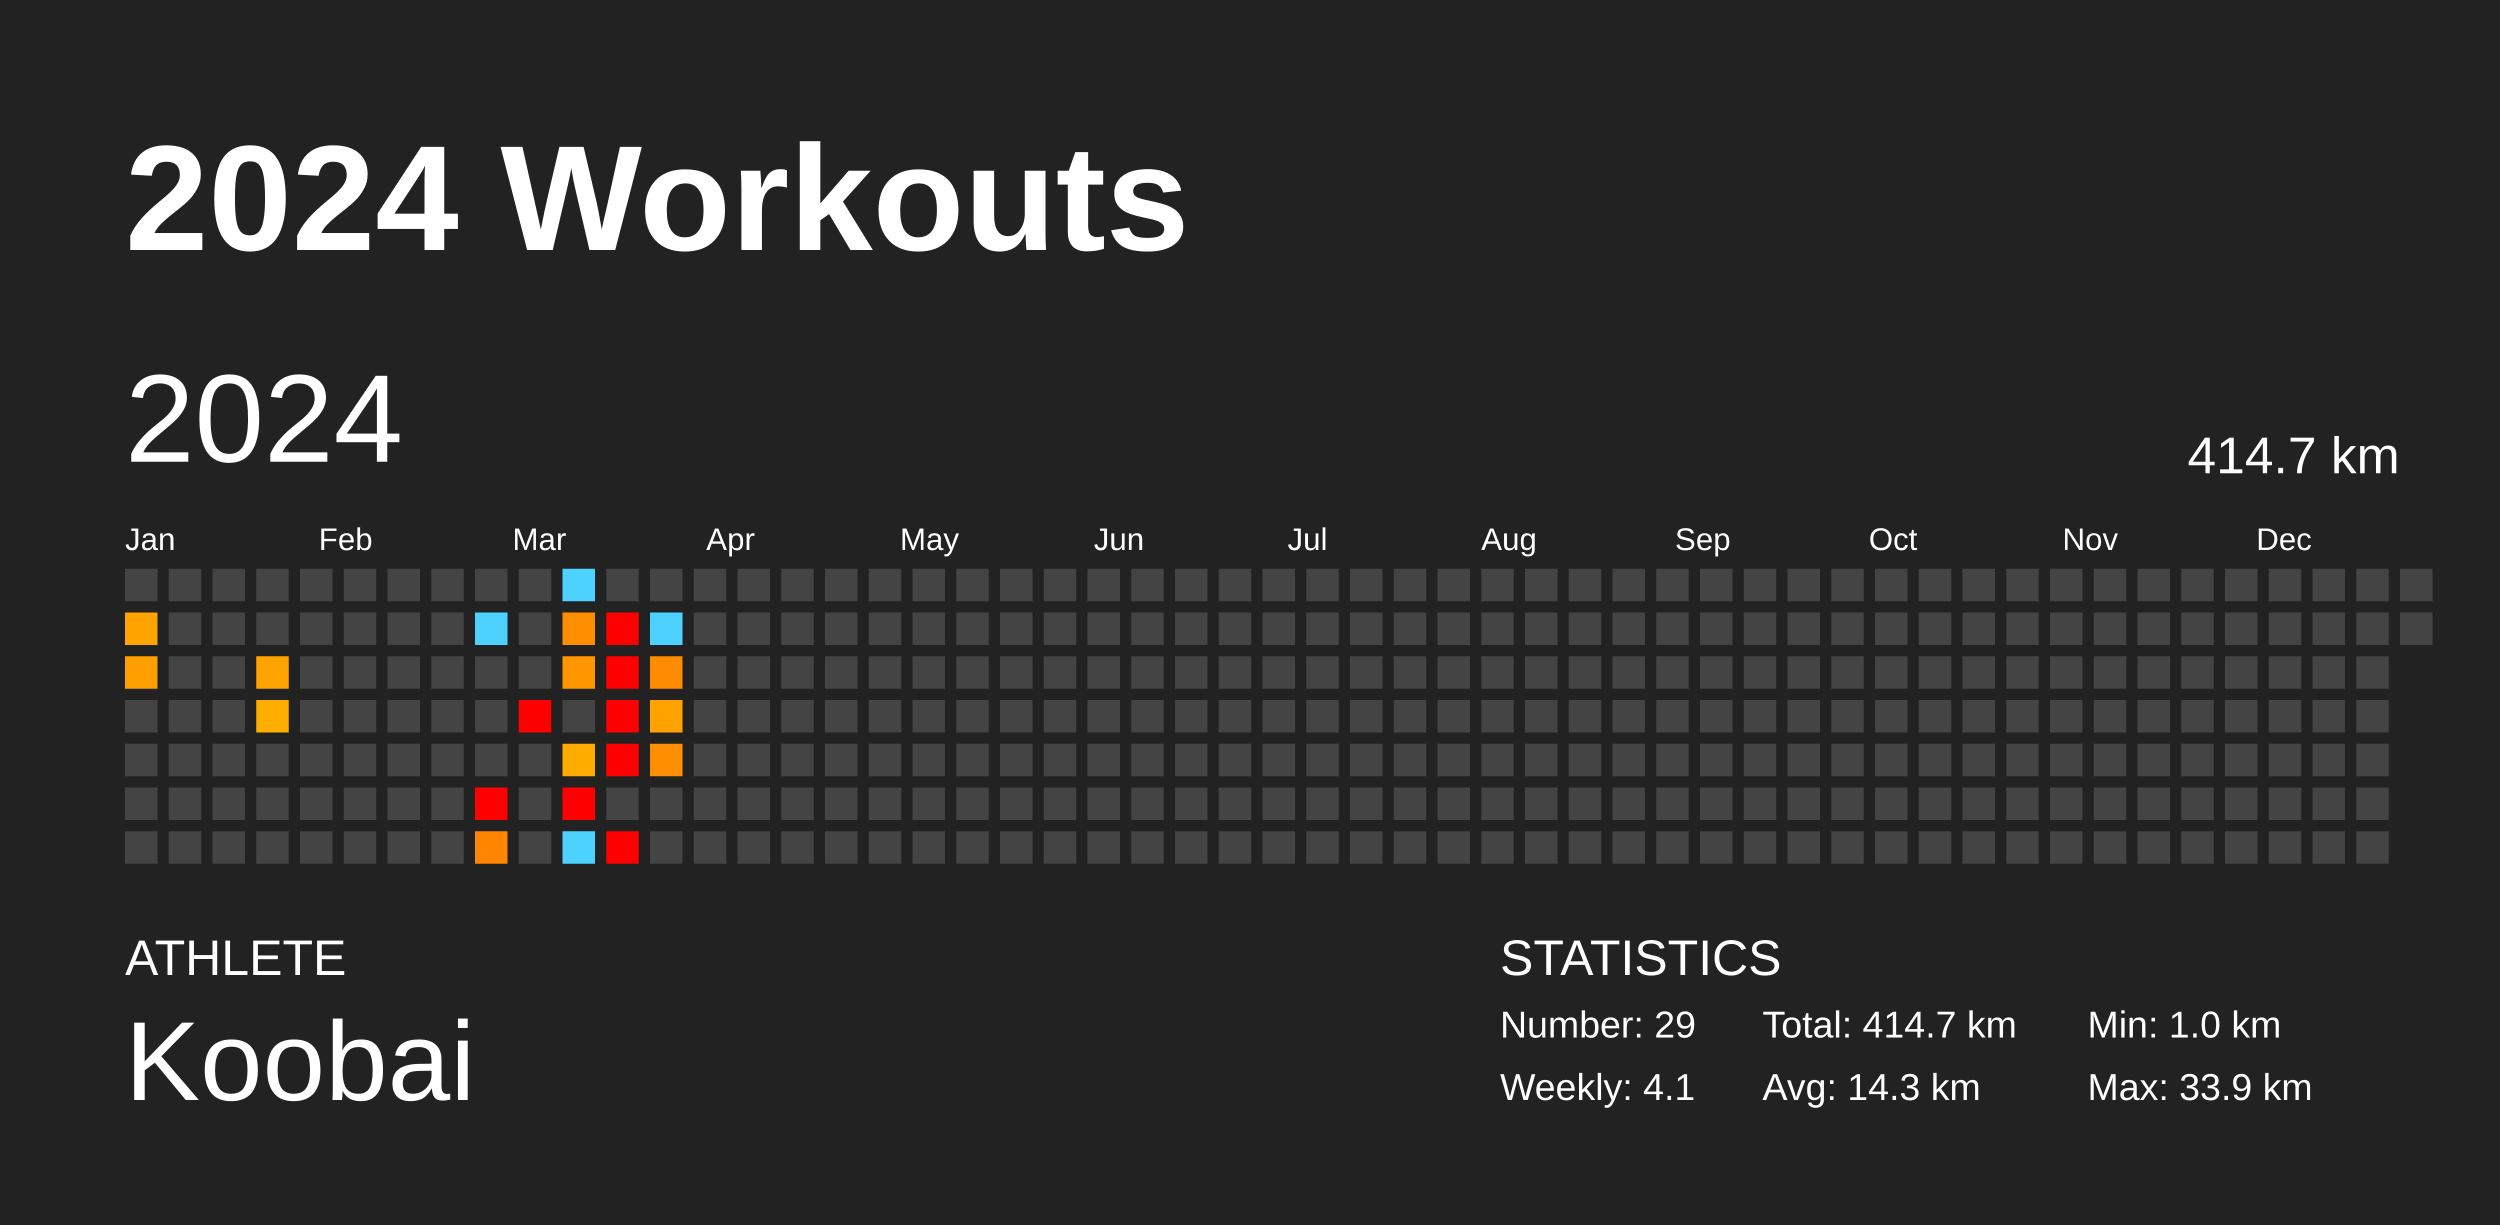
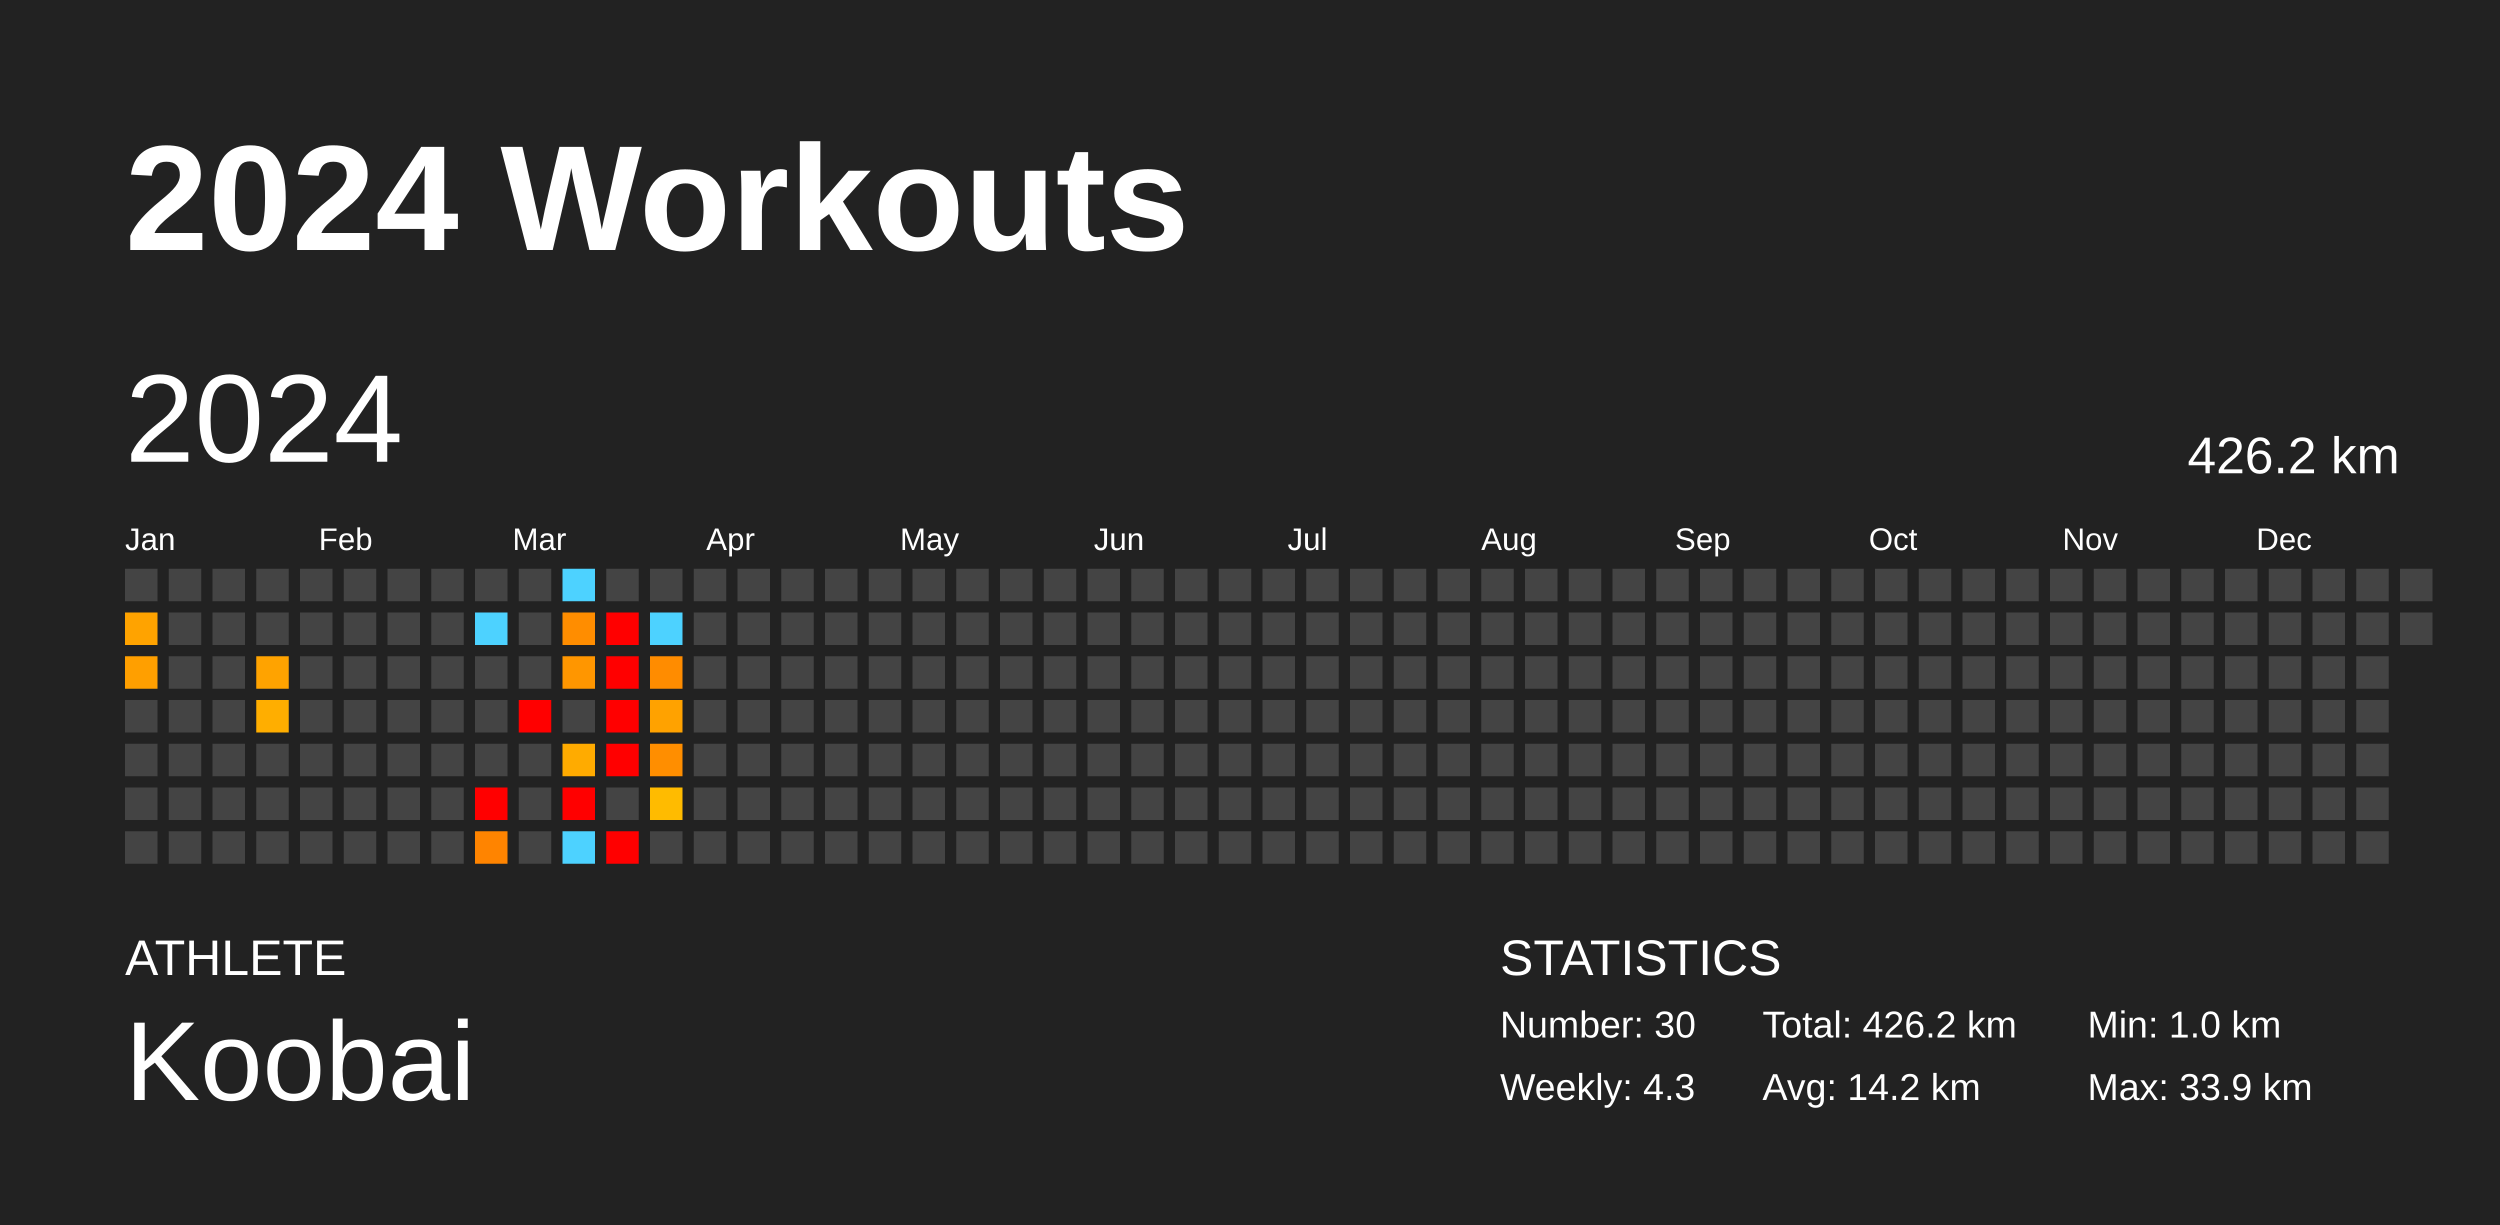
<svg xmlns="http://www.w3.org/2000/svg" baseProfile="full" height="98mm" version="1.1" viewBox="0,0,200,98" width="200mm">
  <defs />
  <rect fill="#222222" height="98" width="200" x="0" y="0" />
  <text fill="#FFFFFF" style="font-size:12px; font-family:Arial; font-weight:bold;" x="10" y="20">2024 Workouts</text>
  <text fill="#FFFFFF" style="font-size:4px; font-family:Arial" x="10" y="78">ATHLETE</text>
  <text fill="#FFFFFF" style="font-size:9px; font-family:Arial" x="10" y="88">Koobai</text>
  <text fill="#FFFFFF" style="font-size:4px; font-family:Arial" x="120" y="78">STATISTICS</text>
-   <text fill="#FFFFFF" style="font-size:3px; font-family:Arial" x="120" y="83">Number: 29</text>
-   <text fill="#FFFFFF" style="font-size:3px; font-family:Arial" x="120" y="88">Weekly: 4.1</text>
-   <text fill="#FFFFFF" style="font-size:3px; font-family:Arial" x="141" y="83">Total: 414.7 km</text>
-   <text fill="#FFFFFF" style="font-size:3px; font-family:Arial" x="141" y="88">Avg: 14.3 km</text>
+   <text fill="#FFFFFF" style="font-size:3px; font-family:Arial" x="120" y="83">Number: 30</text>
+   <text fill="#FFFFFF" style="font-size:3px; font-family:Arial" x="120" y="88">Weekly: 4.3</text>
+   <text fill="#FFFFFF" style="font-size:3px; font-family:Arial" x="141" y="83">Total: 426.2 km</text>
+   <text fill="#FFFFFF" style="font-size:3px; font-family:Arial" x="141" y="88">Avg: 14.2 km</text>
  <text fill="#FFFFFF" style="font-size:3px; font-family:Arial" x="167" y="83">Min: 1.0 km</text>
  <text fill="#FFFFFF" style="font-size:3px; font-family:Arial" x="167" y="88">Max: 33.9 km</text>
  <text dominant-baseline="hanging" fill="#FFFFFF" style="font-size:10.0px; font-family:Arial;" x="10" y="30">2024</text>
-   <text dominant-baseline="hanging" fill="#FFFFFF" style="font-size:4.125px; font-family:Arial;" x="175" y="35">414.7 km</text>
+   <text dominant-baseline="hanging" fill="#FFFFFF" style="font-size:4.125px; font-family:Arial;" x="175" y="35">426.2 km</text>
  <text fill="#FFFFFF" style="font-size:2.5px; font-family:Arial" x="10.0" y="44">Jan</text>
  <text fill="#FFFFFF" style="font-size:2.5px; font-family:Arial" x="25.5" y="44">Feb</text>
  <text fill="#FFFFFF" style="font-size:2.5px; font-family:Arial" x="41.0" y="44">Mar</text>
  <text fill="#FFFFFF" style="font-size:2.5px; font-family:Arial" x="56.5" y="44">Apr</text>
  <text fill="#FFFFFF" style="font-size:2.5px; font-family:Arial" x="72.0" y="44">May</text>
  <text fill="#FFFFFF" style="font-size:2.5px; font-family:Arial" x="87.5" y="44">Jun</text>
  <text fill="#FFFFFF" style="font-size:2.5px; font-family:Arial" x="103.0" y="44">Jul</text>
  <text fill="#FFFFFF" style="font-size:2.5px; font-family:Arial" x="118.5" y="44">Aug</text>
  <text fill="#FFFFFF" style="font-size:2.5px; font-family:Arial" x="134.0" y="44">Sep</text>
  <text fill="#FFFFFF" style="font-size:2.5px; font-family:Arial" x="149.5" y="44">Oct</text>
  <text fill="#FFFFFF" style="font-size:2.5px; font-family:Arial" x="165.0" y="44">Nov</text>
  <text fill="#FFFFFF" style="font-size:2.5px; font-family:Arial" x="180.5" y="44">Dec</text>
  <rect fill="#444444" height="2.6" width="2.6" x="10.0" y="45.5" />
  <rect fill="#ffa300" height="2.6" width="2.6" x="10.0" y="49.0" />
  <rect fill="#ff9f00" height="2.6" width="2.6" x="10.0" y="52.5" />
  <rect fill="#444444" height="2.6" width="2.6" x="10.0" y="56.0" />
  <rect fill="#444444" height="2.6" width="2.6" x="10.0" y="59.5" />
  <rect fill="#444444" height="2.6" width="2.6" x="10.0" y="63.0" />
  <rect fill="#444444" height="2.6" width="2.6" x="10.0" y="66.5" />
  <rect fill="#444444" height="2.6" width="2.6" x="13.5" y="45.5" />
  <rect fill="#444444" height="2.6" width="2.6" x="13.5" y="49.0" />
  <rect fill="#444444" height="2.6" width="2.6" x="13.5" y="52.5" />
  <rect fill="#444444" height="2.6" width="2.6" x="13.5" y="56.0" />
  <rect fill="#444444" height="2.6" width="2.6" x="13.5" y="59.5" />
  <rect fill="#444444" height="2.6" width="2.6" x="13.5" y="63.0" />
  <rect fill="#444444" height="2.6" width="2.6" x="13.5" y="66.5" />
  <rect fill="#444444" height="2.6" width="2.6" x="17.0" y="45.5" />
  <rect fill="#444444" height="2.6" width="2.6" x="17.0" y="49.0" />
  <rect fill="#444444" height="2.6" width="2.6" x="17.0" y="52.5" />
  <rect fill="#444444" height="2.6" width="2.6" x="17.0" y="56.0" />
  <rect fill="#444444" height="2.6" width="2.6" x="17.0" y="59.5" />
  <rect fill="#444444" height="2.6" width="2.6" x="17.0" y="63.0" />
  <rect fill="#444444" height="2.6" width="2.6" x="17.0" y="66.5" />
  <rect fill="#444444" height="2.6" width="2.6" x="20.5" y="45.5" />
  <rect fill="#444444" height="2.6" width="2.6" x="20.5" y="49.0" />
  <rect fill="#ffa300" height="2.6" width="2.6" x="20.5" y="52.5" />
  <rect fill="#ffae00" height="2.6" width="2.6" x="20.5" y="56.0" />
  <rect fill="#444444" height="2.6" width="2.6" x="20.5" y="59.5" />
  <rect fill="#444444" height="2.6" width="2.6" x="20.5" y="63.0" />
  <rect fill="#444444" height="2.6" width="2.6" x="20.5" y="66.5" />
  <rect fill="#444444" height="2.6" width="2.6" x="24.0" y="45.5" />
  <rect fill="#444444" height="2.6" width="2.6" x="24.0" y="49.0" />
  <rect fill="#444444" height="2.6" width="2.6" x="24.0" y="52.5" />
  <rect fill="#444444" height="2.6" width="2.6" x="24.0" y="56.0" />
  <rect fill="#444444" height="2.6" width="2.6" x="24.0" y="59.5" />
  <rect fill="#444444" height="2.6" width="2.6" x="24.0" y="63.0" />
  <rect fill="#444444" height="2.6" width="2.6" x="24.0" y="66.5" />
  <rect fill="#444444" height="2.6" width="2.6" x="27.5" y="45.5" />
  <rect fill="#444444" height="2.6" width="2.6" x="27.5" y="49.0" />
  <rect fill="#444444" height="2.6" width="2.6" x="27.5" y="52.5" />
  <rect fill="#444444" height="2.6" width="2.6" x="27.5" y="56.0" />
  <rect fill="#444444" height="2.6" width="2.6" x="27.5" y="59.5" />
  <rect fill="#444444" height="2.6" width="2.6" x="27.5" y="63.0" />
  <rect fill="#444444" height="2.6" width="2.6" x="27.5" y="66.5" />
  <rect fill="#444444" height="2.6" width="2.6" x="31.0" y="45.5" />
  <rect fill="#444444" height="2.6" width="2.6" x="31.0" y="49.0" />
  <rect fill="#444444" height="2.6" width="2.6" x="31.0" y="52.5" />
  <rect fill="#444444" height="2.6" width="2.6" x="31.0" y="56.0" />
  <rect fill="#444444" height="2.6" width="2.6" x="31.0" y="59.5" />
  <rect fill="#444444" height="2.6" width="2.6" x="31.0" y="63.0" />
  <rect fill="#444444" height="2.6" width="2.6" x="31.0" y="66.5" />
  <rect fill="#444444" height="2.6" width="2.6" x="34.5" y="45.5" />
  <rect fill="#444444" height="2.6" width="2.6" x="34.5" y="49.0" />
  <rect fill="#444444" height="2.6" width="2.6" x="34.5" y="52.5" />
  <rect fill="#444444" height="2.6" width="2.6" x="34.5" y="56.0" />
  <rect fill="#444444" height="2.6" width="2.6" x="34.5" y="59.5" />
  <rect fill="#444444" height="2.6" width="2.6" x="34.5" y="63.0" />
  <rect fill="#444444" height="2.6" width="2.6" x="34.5" y="66.5" />
  <rect fill="#444444" height="2.6" width="2.6" x="38.0" y="45.5" />
  <rect fill="#4dd2ff" height="2.6" width="2.6" x="38.0" y="49.0" />
  <rect fill="#444444" height="2.6" width="2.6" x="38.0" y="52.5" />
  <rect fill="#444444" height="2.6" width="2.6" x="38.0" y="56.0" />
  <rect fill="#444444" height="2.6" width="2.6" x="38.0" y="59.5" />
  <rect fill="red" height="2.6" width="2.6" x="38.0" y="63.0" />
  <rect fill="#ff8400" height="2.6" width="2.6" x="38.0" y="66.5" />
  <rect fill="#444444" height="2.6" width="2.6" x="41.5" y="45.5" />
  <rect fill="#444444" height="2.6" width="2.6" x="41.5" y="49.0" />
  <rect fill="#444444" height="2.6" width="2.6" x="41.5" y="52.5" />
  <rect fill="red" height="2.6" width="2.6" x="41.5" y="56.0" />
  <rect fill="#444444" height="2.6" width="2.6" x="41.5" y="59.5" />
  <rect fill="#444444" height="2.6" width="2.6" x="41.5" y="63.0" />
  <rect fill="#444444" height="2.6" width="2.6" x="41.5" y="66.5" />
  <rect fill="#4dd2ff" height="2.6" width="2.6" x="45.0" y="45.5" />
  <rect fill="#ff8d00" height="2.6" width="2.6" x="45.0" y="49.0" />
  <rect fill="#ff9600" height="2.6" width="2.6" x="45.0" y="52.5" />
  <rect fill="#444444" height="2.6" width="2.6" x="45.0" y="56.0" />
  <rect fill="#ffab00" height="2.6" width="2.6" x="45.0" y="59.5" />
  <rect fill="red" height="2.6" width="2.6" x="45.0" y="63.0" />
  <rect fill="#4dd2ff" height="2.6" width="2.6" x="45.0" y="66.5" />
  <rect fill="#444444" height="2.6" width="2.6" x="48.5" y="45.5" />
  <rect fill="red" height="2.6" width="2.6" x="48.5" y="49.0" />
  <rect fill="red" height="2.6" width="2.6" x="48.5" y="52.5" />
  <rect fill="red" height="2.6" width="2.6" x="48.5" y="56.0" />
  <rect fill="red" height="2.6" width="2.6" x="48.5" y="59.5" />
  <rect fill="#444444" height="2.6" width="2.6" x="48.5" y="63.0" />
  <rect fill="red" height="2.6" width="2.6" x="48.5" y="66.5" />
  <rect fill="#444444" height="2.6" width="2.6" x="52.0" y="45.5" />
  <rect fill="#4dd2ff" height="2.6" width="2.6" x="52.0" y="49.0" />
  <rect fill="#ff8c00" height="2.6" width="2.6" x="52.0" y="52.5" />
  <rect fill="#ffa200" height="2.6" width="2.6" x="52.0" y="56.0" />
  <rect fill="#ff8e00" height="2.6" width="2.6" x="52.0" y="59.5" />
-   <rect fill="#444444" height="2.6" width="2.6" x="52.0" y="63.0" />
+   <rect fill="#ffbb00" height="2.6" width="2.6" x="52.0" y="63.0" />
  <rect fill="#444444" height="2.6" width="2.6" x="52.0" y="66.5" />
  <rect fill="#444444" height="2.6" width="2.6" x="55.5" y="45.5" />
  <rect fill="#444444" height="2.6" width="2.6" x="55.5" y="49.0" />
  <rect fill="#444444" height="2.6" width="2.6" x="55.5" y="52.5" />
  <rect fill="#444444" height="2.6" width="2.6" x="55.5" y="56.0" />
  <rect fill="#444444" height="2.6" width="2.6" x="55.5" y="59.5" />
  <rect fill="#444444" height="2.6" width="2.6" x="55.5" y="63.0" />
  <rect fill="#444444" height="2.6" width="2.6" x="55.5" y="66.5" />
  <rect fill="#444444" height="2.6" width="2.6" x="59.0" y="45.5" />
  <rect fill="#444444" height="2.6" width="2.6" x="59.0" y="49.0" />
  <rect fill="#444444" height="2.6" width="2.6" x="59.0" y="52.5" />
  <rect fill="#444444" height="2.6" width="2.6" x="59.0" y="56.0" />
  <rect fill="#444444" height="2.6" width="2.6" x="59.0" y="59.5" />
  <rect fill="#444444" height="2.6" width="2.6" x="59.0" y="63.0" />
  <rect fill="#444444" height="2.6" width="2.6" x="59.0" y="66.5" />
  <rect fill="#444444" height="2.6" width="2.6" x="62.5" y="45.5" />
  <rect fill="#444444" height="2.6" width="2.6" x="62.5" y="49.0" />
  <rect fill="#444444" height="2.6" width="2.6" x="62.5" y="52.5" />
  <rect fill="#444444" height="2.6" width="2.6" x="62.5" y="56.0" />
  <rect fill="#444444" height="2.6" width="2.6" x="62.5" y="59.5" />
  <rect fill="#444444" height="2.6" width="2.6" x="62.5" y="63.0" />
  <rect fill="#444444" height="2.6" width="2.6" x="62.5" y="66.5" />
  <rect fill="#444444" height="2.6" width="2.6" x="66.0" y="45.5" />
  <rect fill="#444444" height="2.6" width="2.6" x="66.0" y="49.0" />
  <rect fill="#444444" height="2.6" width="2.6" x="66.0" y="52.5" />
  <rect fill="#444444" height="2.6" width="2.6" x="66.0" y="56.0" />
  <rect fill="#444444" height="2.6" width="2.6" x="66.0" y="59.5" />
  <rect fill="#444444" height="2.6" width="2.6" x="66.0" y="63.0" />
  <rect fill="#444444" height="2.6" width="2.6" x="66.0" y="66.5" />
  <rect fill="#444444" height="2.6" width="2.6" x="69.5" y="45.5" />
  <rect fill="#444444" height="2.6" width="2.6" x="69.5" y="49.0" />
  <rect fill="#444444" height="2.6" width="2.6" x="69.5" y="52.5" />
  <rect fill="#444444" height="2.6" width="2.6" x="69.5" y="56.0" />
  <rect fill="#444444" height="2.6" width="2.6" x="69.5" y="59.5" />
  <rect fill="#444444" height="2.6" width="2.6" x="69.5" y="63.0" />
  <rect fill="#444444" height="2.6" width="2.6" x="69.5" y="66.5" />
  <rect fill="#444444" height="2.6" width="2.6" x="73.0" y="45.5" />
  <rect fill="#444444" height="2.6" width="2.6" x="73.0" y="49.0" />
  <rect fill="#444444" height="2.6" width="2.6" x="73.0" y="52.5" />
  <rect fill="#444444" height="2.6" width="2.6" x="73.0" y="56.0" />
  <rect fill="#444444" height="2.6" width="2.6" x="73.0" y="59.5" />
  <rect fill="#444444" height="2.6" width="2.6" x="73.0" y="63.0" />
  <rect fill="#444444" height="2.6" width="2.6" x="73.0" y="66.5" />
  <rect fill="#444444" height="2.6" width="2.6" x="76.5" y="45.5" />
  <rect fill="#444444" height="2.6" width="2.6" x="76.5" y="49.0" />
  <rect fill="#444444" height="2.6" width="2.6" x="76.5" y="52.5" />
  <rect fill="#444444" height="2.6" width="2.6" x="76.5" y="56.0" />
  <rect fill="#444444" height="2.6" width="2.6" x="76.5" y="59.5" />
  <rect fill="#444444" height="2.6" width="2.6" x="76.5" y="63.0" />
  <rect fill="#444444" height="2.6" width="2.6" x="76.5" y="66.5" />
  <rect fill="#444444" height="2.6" width="2.6" x="80.0" y="45.5" />
  <rect fill="#444444" height="2.6" width="2.6" x="80.0" y="49.0" />
  <rect fill="#444444" height="2.6" width="2.6" x="80.0" y="52.5" />
  <rect fill="#444444" height="2.6" width="2.6" x="80.0" y="56.0" />
  <rect fill="#444444" height="2.6" width="2.6" x="80.0" y="59.5" />
  <rect fill="#444444" height="2.6" width="2.6" x="80.0" y="63.0" />
  <rect fill="#444444" height="2.6" width="2.6" x="80.0" y="66.5" />
  <rect fill="#444444" height="2.6" width="2.6" x="83.5" y="45.5" />
  <rect fill="#444444" height="2.6" width="2.6" x="83.5" y="49.0" />
  <rect fill="#444444" height="2.6" width="2.6" x="83.5" y="52.5" />
  <rect fill="#444444" height="2.6" width="2.6" x="83.5" y="56.0" />
  <rect fill="#444444" height="2.6" width="2.6" x="83.5" y="59.5" />
  <rect fill="#444444" height="2.6" width="2.6" x="83.5" y="63.0" />
  <rect fill="#444444" height="2.6" width="2.6" x="83.5" y="66.5" />
  <rect fill="#444444" height="2.6" width="2.6" x="87.0" y="45.5" />
  <rect fill="#444444" height="2.6" width="2.6" x="87.0" y="49.0" />
  <rect fill="#444444" height="2.6" width="2.6" x="87.0" y="52.5" />
  <rect fill="#444444" height="2.6" width="2.6" x="87.0" y="56.0" />
  <rect fill="#444444" height="2.6" width="2.6" x="87.0" y="59.5" />
  <rect fill="#444444" height="2.6" width="2.6" x="87.0" y="63.0" />
  <rect fill="#444444" height="2.6" width="2.6" x="87.0" y="66.5" />
  <rect fill="#444444" height="2.6" width="2.6" x="90.5" y="45.5" />
  <rect fill="#444444" height="2.6" width="2.6" x="90.5" y="49.0" />
  <rect fill="#444444" height="2.6" width="2.6" x="90.5" y="52.5" />
  <rect fill="#444444" height="2.6" width="2.6" x="90.5" y="56.0" />
  <rect fill="#444444" height="2.6" width="2.6" x="90.5" y="59.5" />
  <rect fill="#444444" height="2.6" width="2.6" x="90.5" y="63.0" />
  <rect fill="#444444" height="2.6" width="2.6" x="90.5" y="66.5" />
  <rect fill="#444444" height="2.6" width="2.6" x="94.0" y="45.5" />
  <rect fill="#444444" height="2.6" width="2.6" x="94.0" y="49.0" />
  <rect fill="#444444" height="2.6" width="2.6" x="94.0" y="52.5" />
  <rect fill="#444444" height="2.6" width="2.6" x="94.0" y="56.0" />
  <rect fill="#444444" height="2.6" width="2.6" x="94.0" y="59.5" />
  <rect fill="#444444" height="2.6" width="2.6" x="94.0" y="63.0" />
  <rect fill="#444444" height="2.6" width="2.6" x="94.0" y="66.5" />
  <rect fill="#444444" height="2.6" width="2.6" x="97.5" y="45.5" />
  <rect fill="#444444" height="2.6" width="2.6" x="97.5" y="49.0" />
  <rect fill="#444444" height="2.6" width="2.6" x="97.5" y="52.5" />
  <rect fill="#444444" height="2.6" width="2.6" x="97.5" y="56.0" />
  <rect fill="#444444" height="2.6" width="2.6" x="97.5" y="59.5" />
  <rect fill="#444444" height="2.6" width="2.6" x="97.5" y="63.0" />
  <rect fill="#444444" height="2.6" width="2.6" x="97.5" y="66.5" />
  <rect fill="#444444" height="2.6" width="2.6" x="101.0" y="45.5" />
  <rect fill="#444444" height="2.6" width="2.6" x="101.0" y="49.0" />
  <rect fill="#444444" height="2.6" width="2.6" x="101.0" y="52.5" />
  <rect fill="#444444" height="2.6" width="2.6" x="101.0" y="56.0" />
  <rect fill="#444444" height="2.6" width="2.6" x="101.0" y="59.5" />
  <rect fill="#444444" height="2.6" width="2.6" x="101.0" y="63.0" />
  <rect fill="#444444" height="2.6" width="2.6" x="101.0" y="66.5" />
  <rect fill="#444444" height="2.6" width="2.6" x="104.5" y="45.5" />
  <rect fill="#444444" height="2.6" width="2.6" x="104.5" y="49.0" />
  <rect fill="#444444" height="2.6" width="2.6" x="104.5" y="52.5" />
  <rect fill="#444444" height="2.6" width="2.6" x="104.5" y="56.0" />
  <rect fill="#444444" height="2.6" width="2.6" x="104.5" y="59.5" />
  <rect fill="#444444" height="2.6" width="2.6" x="104.5" y="63.0" />
  <rect fill="#444444" height="2.6" width="2.6" x="104.5" y="66.5" />
  <rect fill="#444444" height="2.6" width="2.6" x="108.0" y="45.5" />
  <rect fill="#444444" height="2.6" width="2.6" x="108.0" y="49.0" />
  <rect fill="#444444" height="2.6" width="2.6" x="108.0" y="52.5" />
  <rect fill="#444444" height="2.6" width="2.6" x="108.0" y="56.0" />
  <rect fill="#444444" height="2.6" width="2.6" x="108.0" y="59.5" />
  <rect fill="#444444" height="2.6" width="2.6" x="108.0" y="63.0" />
  <rect fill="#444444" height="2.6" width="2.6" x="108.0" y="66.5" />
  <rect fill="#444444" height="2.6" width="2.6" x="111.5" y="45.5" />
  <rect fill="#444444" height="2.6" width="2.6" x="111.5" y="49.0" />
  <rect fill="#444444" height="2.6" width="2.6" x="111.5" y="52.5" />
  <rect fill="#444444" height="2.6" width="2.6" x="111.5" y="56.0" />
  <rect fill="#444444" height="2.6" width="2.6" x="111.5" y="59.5" />
  <rect fill="#444444" height="2.6" width="2.6" x="111.5" y="63.0" />
  <rect fill="#444444" height="2.6" width="2.6" x="111.5" y="66.5" />
  <rect fill="#444444" height="2.6" width="2.6" x="115.0" y="45.5" />
  <rect fill="#444444" height="2.6" width="2.6" x="115.0" y="49.0" />
  <rect fill="#444444" height="2.6" width="2.6" x="115.0" y="52.5" />
  <rect fill="#444444" height="2.6" width="2.6" x="115.0" y="56.0" />
  <rect fill="#444444" height="2.6" width="2.6" x="115.0" y="59.5" />
  <rect fill="#444444" height="2.6" width="2.6" x="115.0" y="63.0" />
  <rect fill="#444444" height="2.6" width="2.6" x="115.0" y="66.5" />
  <rect fill="#444444" height="2.6" width="2.6" x="118.5" y="45.5" />
  <rect fill="#444444" height="2.6" width="2.6" x="118.5" y="49.0" />
  <rect fill="#444444" height="2.6" width="2.6" x="118.5" y="52.5" />
  <rect fill="#444444" height="2.6" width="2.6" x="118.5" y="56.0" />
  <rect fill="#444444" height="2.6" width="2.6" x="118.5" y="59.5" />
  <rect fill="#444444" height="2.6" width="2.6" x="118.5" y="63.0" />
  <rect fill="#444444" height="2.6" width="2.6" x="118.5" y="66.5" />
  <rect fill="#444444" height="2.6" width="2.6" x="122.0" y="45.5" />
  <rect fill="#444444" height="2.6" width="2.6" x="122.0" y="49.0" />
  <rect fill="#444444" height="2.6" width="2.6" x="122.0" y="52.5" />
  <rect fill="#444444" height="2.6" width="2.6" x="122.0" y="56.0" />
  <rect fill="#444444" height="2.6" width="2.6" x="122.0" y="59.5" />
  <rect fill="#444444" height="2.6" width="2.6" x="122.0" y="63.0" />
  <rect fill="#444444" height="2.6" width="2.6" x="122.0" y="66.5" />
  <rect fill="#444444" height="2.6" width="2.6" x="125.5" y="45.5" />
  <rect fill="#444444" height="2.6" width="2.6" x="125.5" y="49.0" />
  <rect fill="#444444" height="2.6" width="2.6" x="125.5" y="52.5" />
  <rect fill="#444444" height="2.6" width="2.6" x="125.5" y="56.0" />
  <rect fill="#444444" height="2.6" width="2.6" x="125.5" y="59.5" />
  <rect fill="#444444" height="2.6" width="2.6" x="125.5" y="63.0" />
  <rect fill="#444444" height="2.6" width="2.6" x="125.5" y="66.5" />
  <rect fill="#444444" height="2.6" width="2.6" x="129.0" y="45.5" />
  <rect fill="#444444" height="2.6" width="2.6" x="129.0" y="49.0" />
  <rect fill="#444444" height="2.6" width="2.6" x="129.0" y="52.5" />
  <rect fill="#444444" height="2.6" width="2.6" x="129.0" y="56.0" />
  <rect fill="#444444" height="2.6" width="2.6" x="129.0" y="59.5" />
  <rect fill="#444444" height="2.6" width="2.6" x="129.0" y="63.0" />
  <rect fill="#444444" height="2.6" width="2.6" x="129.0" y="66.5" />
  <rect fill="#444444" height="2.6" width="2.6" x="132.5" y="45.5" />
  <rect fill="#444444" height="2.6" width="2.6" x="132.5" y="49.0" />
  <rect fill="#444444" height="2.6" width="2.6" x="132.5" y="52.5" />
  <rect fill="#444444" height="2.6" width="2.6" x="132.5" y="56.0" />
  <rect fill="#444444" height="2.6" width="2.6" x="132.5" y="59.5" />
  <rect fill="#444444" height="2.6" width="2.6" x="132.5" y="63.0" />
  <rect fill="#444444" height="2.6" width="2.6" x="132.5" y="66.5" />
  <rect fill="#444444" height="2.6" width="2.6" x="136.0" y="45.5" />
  <rect fill="#444444" height="2.6" width="2.6" x="136.0" y="49.0" />
  <rect fill="#444444" height="2.6" width="2.6" x="136.0" y="52.5" />
  <rect fill="#444444" height="2.6" width="2.6" x="136.0" y="56.0" />
  <rect fill="#444444" height="2.6" width="2.6" x="136.0" y="59.5" />
  <rect fill="#444444" height="2.6" width="2.6" x="136.0" y="63.0" />
  <rect fill="#444444" height="2.6" width="2.6" x="136.0" y="66.5" />
  <rect fill="#444444" height="2.6" width="2.6" x="139.5" y="45.5" />
  <rect fill="#444444" height="2.6" width="2.6" x="139.5" y="49.0" />
  <rect fill="#444444" height="2.6" width="2.6" x="139.5" y="52.5" />
  <rect fill="#444444" height="2.6" width="2.6" x="139.5" y="56.0" />
  <rect fill="#444444" height="2.6" width="2.6" x="139.5" y="59.5" />
  <rect fill="#444444" height="2.6" width="2.6" x="139.5" y="63.0" />
  <rect fill="#444444" height="2.6" width="2.6" x="139.5" y="66.5" />
  <rect fill="#444444" height="2.6" width="2.6" x="143.0" y="45.5" />
  <rect fill="#444444" height="2.6" width="2.6" x="143.0" y="49.0" />
  <rect fill="#444444" height="2.6" width="2.6" x="143.0" y="52.5" />
  <rect fill="#444444" height="2.6" width="2.6" x="143.0" y="56.0" />
  <rect fill="#444444" height="2.6" width="2.6" x="143.0" y="59.5" />
  <rect fill="#444444" height="2.6" width="2.6" x="143.0" y="63.0" />
  <rect fill="#444444" height="2.6" width="2.6" x="143.0" y="66.5" />
  <rect fill="#444444" height="2.6" width="2.6" x="146.5" y="45.5" />
  <rect fill="#444444" height="2.6" width="2.6" x="146.5" y="49.0" />
  <rect fill="#444444" height="2.6" width="2.6" x="146.5" y="52.5" />
  <rect fill="#444444" height="2.6" width="2.6" x="146.5" y="56.0" />
  <rect fill="#444444" height="2.6" width="2.6" x="146.5" y="59.5" />
  <rect fill="#444444" height="2.6" width="2.6" x="146.5" y="63.0" />
  <rect fill="#444444" height="2.6" width="2.6" x="146.5" y="66.5" />
  <rect fill="#444444" height="2.6" width="2.6" x="150.0" y="45.5" />
  <rect fill="#444444" height="2.6" width="2.6" x="150.0" y="49.0" />
  <rect fill="#444444" height="2.6" width="2.6" x="150.0" y="52.5" />
  <rect fill="#444444" height="2.6" width="2.6" x="150.0" y="56.0" />
  <rect fill="#444444" height="2.6" width="2.6" x="150.0" y="59.5" />
  <rect fill="#444444" height="2.6" width="2.6" x="150.0" y="63.0" />
  <rect fill="#444444" height="2.6" width="2.6" x="150.0" y="66.5" />
  <rect fill="#444444" height="2.6" width="2.6" x="153.5" y="45.5" />
  <rect fill="#444444" height="2.6" width="2.6" x="153.5" y="49.0" />
  <rect fill="#444444" height="2.6" width="2.6" x="153.5" y="52.5" />
  <rect fill="#444444" height="2.6" width="2.6" x="153.5" y="56.0" />
  <rect fill="#444444" height="2.6" width="2.6" x="153.5" y="59.5" />
  <rect fill="#444444" height="2.6" width="2.6" x="153.5" y="63.0" />
  <rect fill="#444444" height="2.6" width="2.6" x="153.5" y="66.5" />
  <rect fill="#444444" height="2.6" width="2.6" x="157.0" y="45.5" />
  <rect fill="#444444" height="2.6" width="2.6" x="157.0" y="49.0" />
  <rect fill="#444444" height="2.6" width="2.6" x="157.0" y="52.5" />
  <rect fill="#444444" height="2.6" width="2.6" x="157.0" y="56.0" />
  <rect fill="#444444" height="2.6" width="2.6" x="157.0" y="59.5" />
  <rect fill="#444444" height="2.6" width="2.6" x="157.0" y="63.0" />
  <rect fill="#444444" height="2.6" width="2.6" x="157.0" y="66.5" />
  <rect fill="#444444" height="2.6" width="2.6" x="160.5" y="45.5" />
  <rect fill="#444444" height="2.6" width="2.6" x="160.5" y="49.0" />
  <rect fill="#444444" height="2.6" width="2.6" x="160.5" y="52.5" />
  <rect fill="#444444" height="2.6" width="2.6" x="160.5" y="56.0" />
  <rect fill="#444444" height="2.6" width="2.6" x="160.5" y="59.5" />
  <rect fill="#444444" height="2.6" width="2.6" x="160.5" y="63.0" />
  <rect fill="#444444" height="2.6" width="2.6" x="160.5" y="66.5" />
  <rect fill="#444444" height="2.6" width="2.6" x="164.0" y="45.5" />
  <rect fill="#444444" height="2.6" width="2.6" x="164.0" y="49.0" />
  <rect fill="#444444" height="2.6" width="2.6" x="164.0" y="52.5" />
  <rect fill="#444444" height="2.6" width="2.6" x="164.0" y="56.0" />
  <rect fill="#444444" height="2.6" width="2.6" x="164.0" y="59.5" />
  <rect fill="#444444" height="2.6" width="2.6" x="164.0" y="63.0" />
  <rect fill="#444444" height="2.6" width="2.6" x="164.0" y="66.5" />
  <rect fill="#444444" height="2.6" width="2.6" x="167.5" y="45.5" />
  <rect fill="#444444" height="2.6" width="2.6" x="167.5" y="49.0" />
  <rect fill="#444444" height="2.6" width="2.6" x="167.5" y="52.5" />
  <rect fill="#444444" height="2.6" width="2.6" x="167.5" y="56.0" />
  <rect fill="#444444" height="2.6" width="2.6" x="167.5" y="59.5" />
  <rect fill="#444444" height="2.6" width="2.6" x="167.5" y="63.0" />
  <rect fill="#444444" height="2.6" width="2.6" x="167.5" y="66.5" />
  <rect fill="#444444" height="2.6" width="2.6" x="171.0" y="45.5" />
  <rect fill="#444444" height="2.6" width="2.6" x="171.0" y="49.0" />
  <rect fill="#444444" height="2.6" width="2.6" x="171.0" y="52.5" />
  <rect fill="#444444" height="2.6" width="2.6" x="171.0" y="56.0" />
  <rect fill="#444444" height="2.6" width="2.6" x="171.0" y="59.5" />
  <rect fill="#444444" height="2.6" width="2.6" x="171.0" y="63.0" />
  <rect fill="#444444" height="2.6" width="2.6" x="171.0" y="66.5" />
  <rect fill="#444444" height="2.6" width="2.6" x="174.5" y="45.5" />
  <rect fill="#444444" height="2.6" width="2.6" x="174.5" y="49.0" />
  <rect fill="#444444" height="2.6" width="2.6" x="174.5" y="52.5" />
  <rect fill="#444444" height="2.6" width="2.6" x="174.5" y="56.0" />
  <rect fill="#444444" height="2.6" width="2.6" x="174.5" y="59.5" />
  <rect fill="#444444" height="2.6" width="2.6" x="174.5" y="63.0" />
  <rect fill="#444444" height="2.6" width="2.6" x="174.5" y="66.5" />
  <rect fill="#444444" height="2.6" width="2.6" x="178.0" y="45.5" />
  <rect fill="#444444" height="2.6" width="2.6" x="178.0" y="49.0" />
  <rect fill="#444444" height="2.6" width="2.6" x="178.0" y="52.5" />
  <rect fill="#444444" height="2.6" width="2.6" x="178.0" y="56.0" />
  <rect fill="#444444" height="2.6" width="2.6" x="178.0" y="59.5" />
  <rect fill="#444444" height="2.6" width="2.6" x="178.0" y="63.0" />
  <rect fill="#444444" height="2.6" width="2.6" x="178.0" y="66.5" />
  <rect fill="#444444" height="2.6" width="2.6" x="181.5" y="45.5" />
  <rect fill="#444444" height="2.6" width="2.6" x="181.5" y="49.0" />
  <rect fill="#444444" height="2.6" width="2.6" x="181.5" y="52.5" />
  <rect fill="#444444" height="2.6" width="2.6" x="181.5" y="56.0" />
  <rect fill="#444444" height="2.6" width="2.6" x="181.5" y="59.5" />
  <rect fill="#444444" height="2.6" width="2.6" x="181.5" y="63.0" />
  <rect fill="#444444" height="2.6" width="2.6" x="181.5" y="66.5" />
  <rect fill="#444444" height="2.6" width="2.6" x="185.0" y="45.5" />
  <rect fill="#444444" height="2.6" width="2.6" x="185.0" y="49.0" />
  <rect fill="#444444" height="2.6" width="2.6" x="185.0" y="52.5" />
  <rect fill="#444444" height="2.6" width="2.6" x="185.0" y="56.0" />
  <rect fill="#444444" height="2.6" width="2.6" x="185.0" y="59.5" />
  <rect fill="#444444" height="2.6" width="2.6" x="185.0" y="63.0" />
  <rect fill="#444444" height="2.6" width="2.6" x="185.0" y="66.5" />
  <rect fill="#444444" height="2.6" width="2.6" x="188.5" y="45.5" />
  <rect fill="#444444" height="2.6" width="2.6" x="188.5" y="49.0" />
  <rect fill="#444444" height="2.6" width="2.6" x="188.5" y="52.5" />
  <rect fill="#444444" height="2.6" width="2.6" x="188.5" y="56.0" />
  <rect fill="#444444" height="2.6" width="2.6" x="188.5" y="59.5" />
  <rect fill="#444444" height="2.6" width="2.6" x="188.5" y="63.0" />
  <rect fill="#444444" height="2.6" width="2.6" x="188.5" y="66.5" />
  <rect fill="#444444" height="2.6" width="2.6" x="192.0" y="45.5" />
  <rect fill="#444444" height="2.6" width="2.6" x="192.0" y="49.0" />
</svg>
